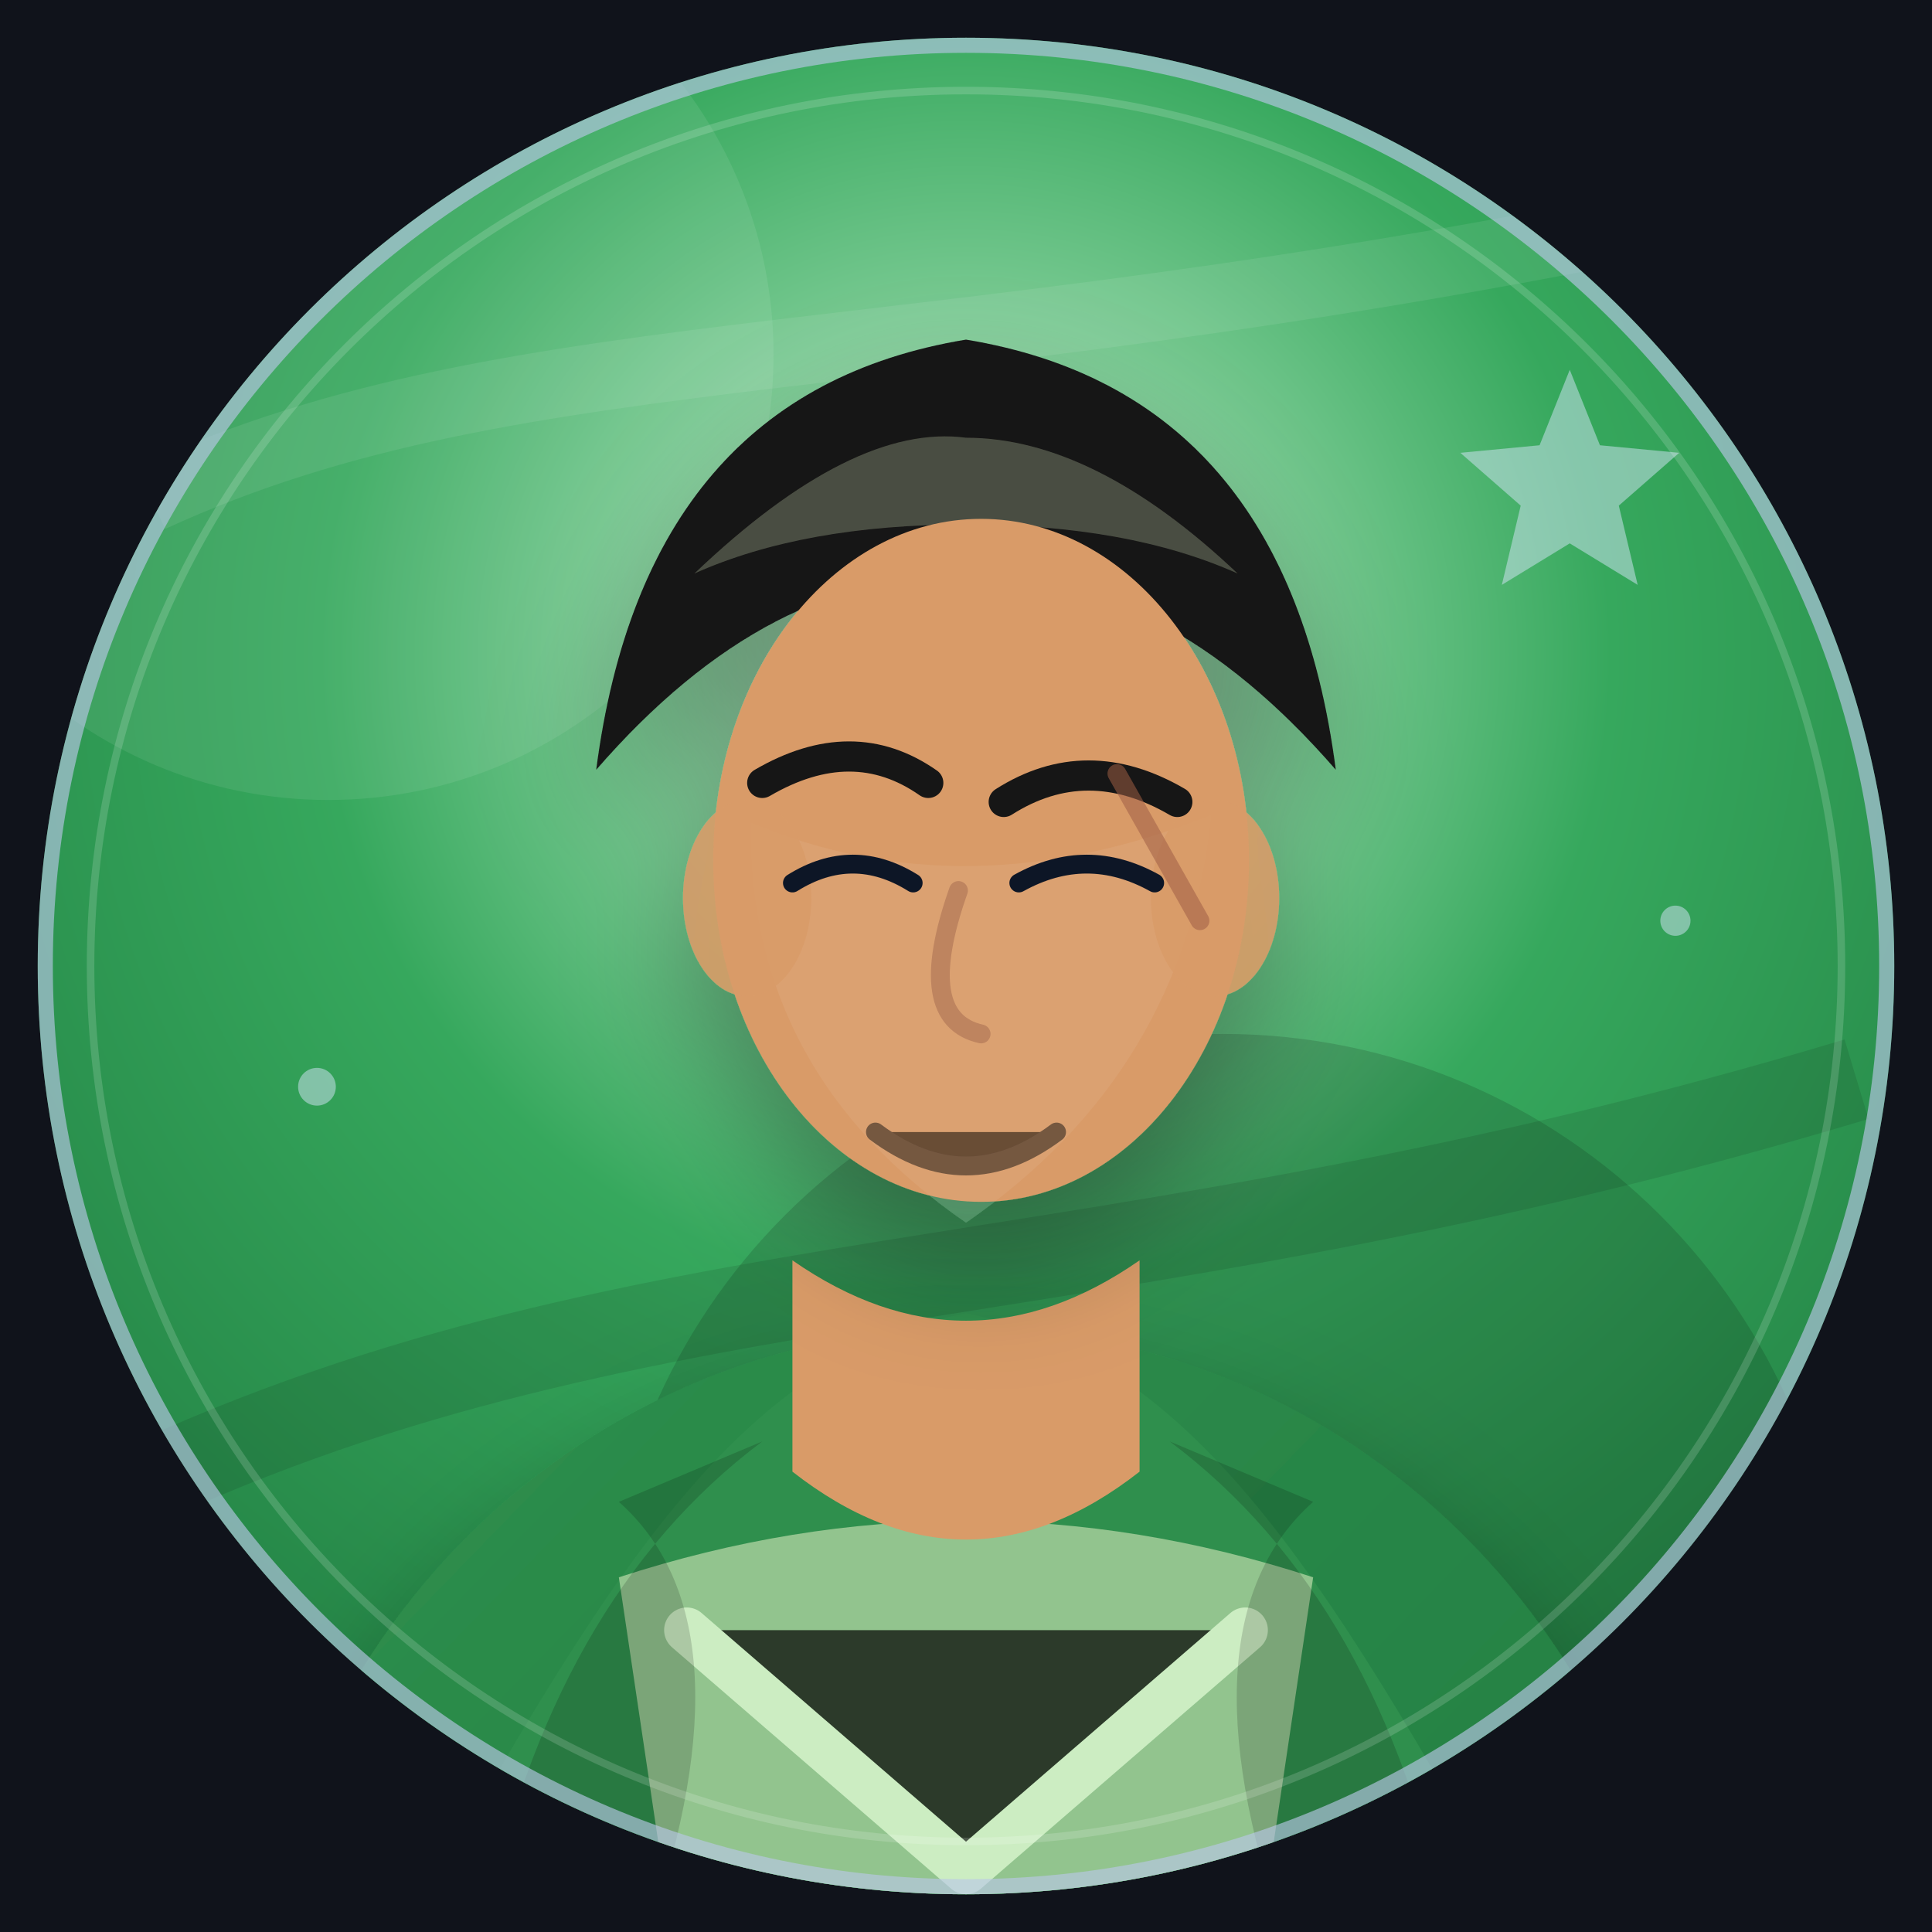
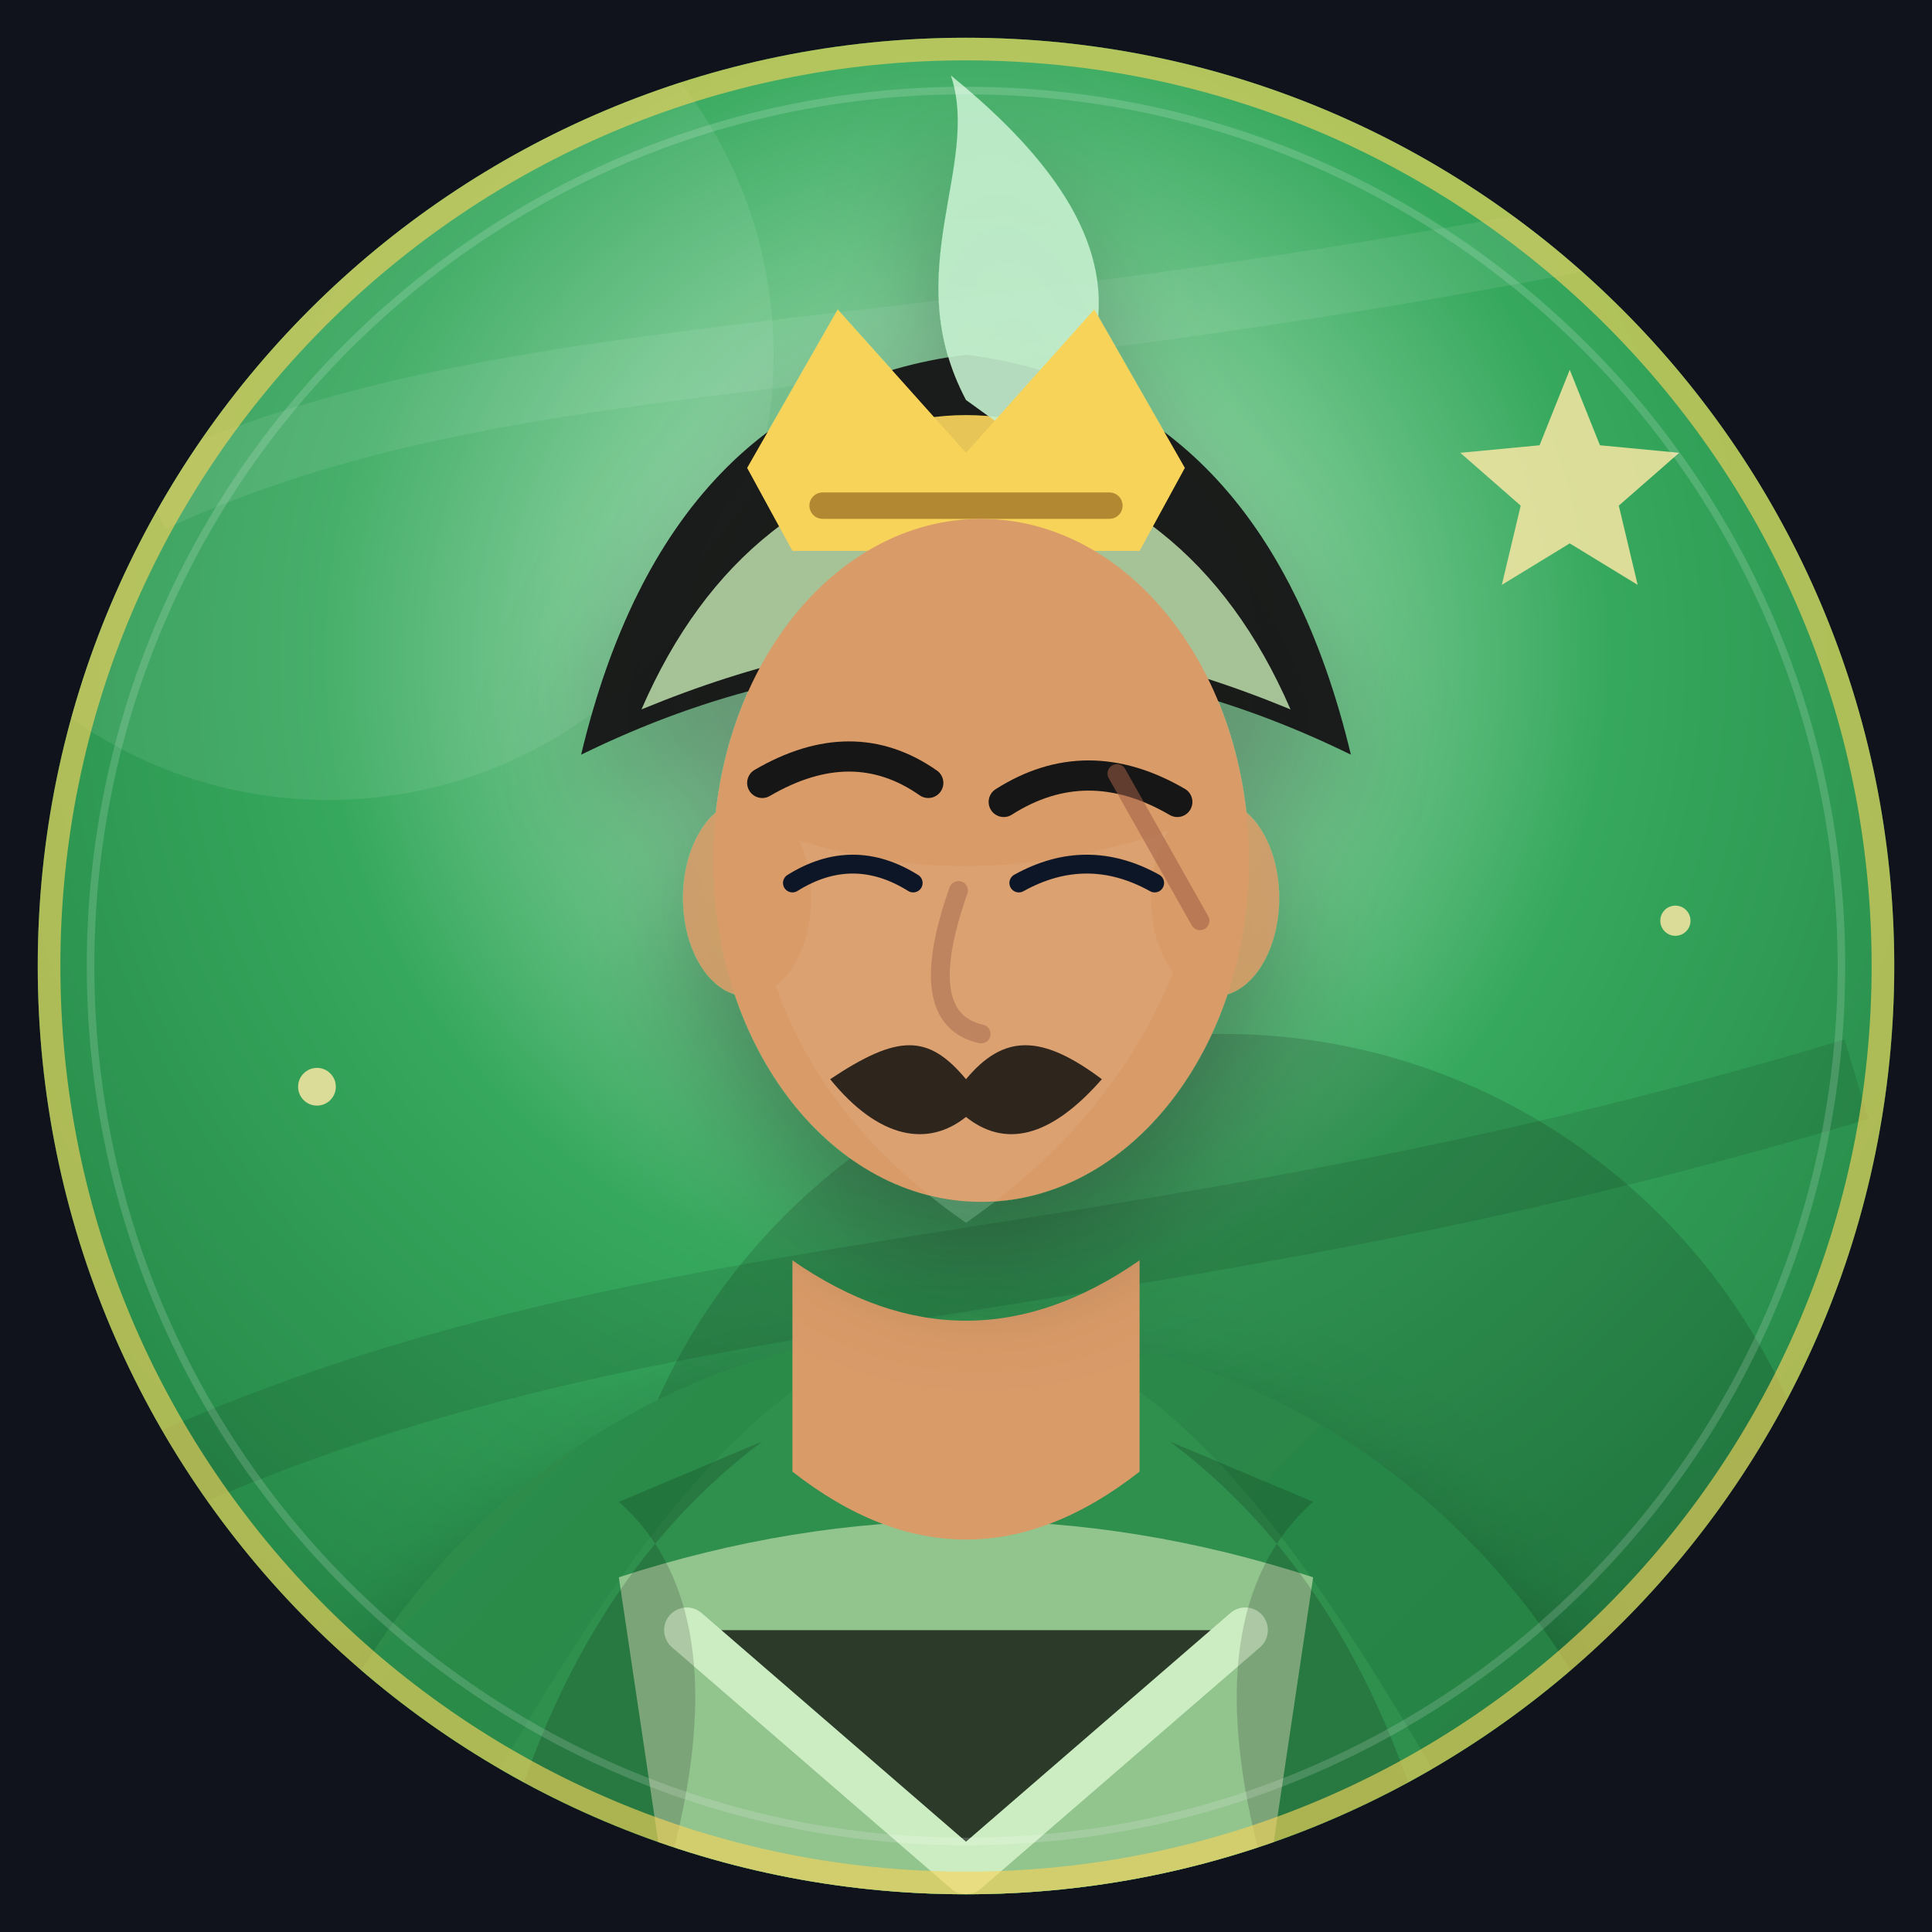
<svg xmlns="http://www.w3.org/2000/svg" viewBox="0 0 512 512" role="img" aria-label="黄忠 portrait">
  <defs>
    <radialGradient id="bg" cx="50%" cy="34%" r="72%">
      <stop offset="0%" stop-color="#c4f0ce" />
      <stop offset="46%" stop-color="#36a85d" />
      <stop offset="100%" stop-color="#1f7a3f" />
    </radialGradient>
    <linearGradient id="robe" x1="0%" y1="0%" x2="100%" y2="100%">
      <stop offset="0%" stop-color="#2f8f4d" />
      <stop offset="100%" stop-color="#1f7a3f" />
    </linearGradient>
    <filter id="softShadow" x="-20%" y="-20%" width="140%" height="150%">
      <feDropShadow dx="0" dy="16" stdDeviation="16" flood-color="#000" flood-opacity="0.32" />
    </filter>
    <clipPath id="round">
      <circle cx="256" cy="256" r="246" />
    </clipPath>
  </defs>
  <rect width="512" height="512" fill="#10131b" />
  <g clip-path="url(#round)">
    <rect width="512" height="512" fill="url(#bg)" />
    <circle cx="87" cy="94" r="118" fill="#fff" opacity="0.08" />
    <circle cx="324" cy="438" r="164" fill="#000" opacity="0.14" />
    <path d="M40 132 C140 86 244 102 472 52" stroke="#fff" stroke-width="18" opacity="0.08" fill="none" />
    <path d="M28 398 C168 330 286 348 492 286" stroke="#000" stroke-width="22" opacity="0.1" fill="none" />
-     <g opacity="0.48">
-       <path d="M416 98 l8 20 21 2 -16 14 5 21 -18 -11 -18 11 5 -21 -16 -14 21 -2Z" fill="#dce7ff" />
-       <circle cx="84" cy="288" r="5" fill="#dce7ff" />
-       <circle cx="444" cy="244" r="4" fill="#dce7ff" />
+     <g opacity="0.82">
+       <path d="M416 98 l8 20 21 2 -16 14 5 21 -18 -11 -18 11 5 -21 -16 -14 21 -2Z" fill="#ffe9a6" />
+       <circle cx="84" cy="288" r="5" fill="#ffe9a6" />
+       <circle cx="444" cy="244" r="4" fill="#ffe9a6" />
    </g>
    <ellipse cx="256" cy="548" rx="190" ry="196" fill="url(#robe)" filter="url(#softShadow)" />
    <path d="M107 514 C164 410 198 360 256 348 C314 360 348 410 405 514Z" fill="#2f8f4d" />
    <path d="M164 418 Q256 388 348 418 L334 512 H178Z" fill="#b8d8a8" opacity="0.72" />
    <path d="M182 432 L256 496 L330 432" stroke="#e4ffd9" stroke-width="12" stroke-linecap="round" stroke-linejoin="round" opacity="0.7" />
    <path d="M164 398 Q200 430 172 512 H128 Q146 424 202 382Z" fill="#000" opacity="0.16" />
    <path d="M348 398 Q312 430 340 512 H384 Q366 424 310 382Z" fill="#000" opacity="0.16" />
    <path d="M210 334 Q256 366 302 334 V390 Q256 426 210 390Z" fill="#d99b68" />
    <g filter="url(#softShadow)">
-       <path d="M158 204 Q171 104 256 90 Q341 104 354 204 Q308 151 256 153 Q204 151 158 204Z" fill="#171514" />
-       <path d="M184 152 Q226 112 256 116 Q290 116 328 152 Q299 139 256 139 Q213 139 184 152Z" fill="#e4ffd9" opacity="0.24" />
+       <path d="M154 200 Q177 104 256 94 Q335 104 358 200 Q307 175 256 176 Q205 175 154 200Z" fill="#171514" opacity="0.96" />
+       <path d="M170 188 Q196 128 256 120 Q316 128 342 188 Q296 169 256 169 Q216 169 170 188Z" fill="#b8d8a8" opacity="0.88" />
+       <path d="M212 124 Q256 96 300 124 Q286 146 256 150 Q226 146 212 124Z" fill="#f7d35a" opacity="0.92" />
+       <path d="M256 106 C238 72 260 44 252 20 C295 55 303 86 274 119Z" fill="#c4f0ce" opacity="0.9" />
+       <path d="M198 124 L222 82 L256 120 L290 82 L314 124 L302 146 L210 146Z" fill="#f7d35a" />
+       <path d="M218 134 H294" stroke="#7a4b12" stroke-width="7" stroke-linecap="round" opacity="0.55" />
      <ellipse cx="260" cy="228" rx="71" ry="90.5" fill="#d99b68" />
      <path d="M199 218 Q256 242 321 216 Q314 284 256 324 Q198 284 199 218Z" fill="#fff" opacity="0.06" />
      <ellipse cx="198" cy="238" rx="17" ry="26" fill="#d99b68" opacity="0.88" />
      <ellipse cx="322" cy="238" rx="17" ry="26" fill="#d99b68" opacity="0.88" />
      <path d="M202 207.479 Q226 193.479 246 207.479" stroke="#171514" stroke-width="8" stroke-linecap="round" fill="none" />
      <path d="M266 212.521 Q288 198.521 312 212.521" stroke="#171514" stroke-width="8" stroke-linecap="round" fill="none" />
      <path d="M210 234 Q226 224 242 234" stroke="#111827" stroke-width="5" stroke-linecap="round" fill="none" />
      <path d="M270 234 Q288 224 306 234" stroke="#111827" stroke-width="5" stroke-linecap="round" fill="none" />
      <path d="M254 236 Q242 270 260 274" stroke="#a56b50" stroke-width="5" stroke-linecap="round" fill="none" opacity="0.55" />
      <path d="M296 205 L318 244" stroke="#9f5d46" stroke-width="5" stroke-linecap="round" opacity="0.55" />
-       <path d="M232 300 Q256 318 280 300" stroke="#171514" stroke-width="5" stroke-linecap="round" opacity="0.52" />
+       <path d="M220 286 C238 274 246 274 256 286 C266 274 276 274 292 286 C278 302 266 304 256 296 C246 304 233 302 220 286Z" fill="#171514" opacity="0.88" />
    </g>
-     <circle cx="256" cy="256" r="246" fill="none" stroke="#b9c7e7" stroke-width="8" opacity="0.64" />
+     <circle cx="256" cy="256" r="246" fill="none" stroke="#f7d35a" stroke-width="12" opacity="0.64" />
    <circle cx="256" cy="256" r="232" fill="none" stroke="#fff" stroke-width="2" opacity="0.16" />
  </g>
</svg>
